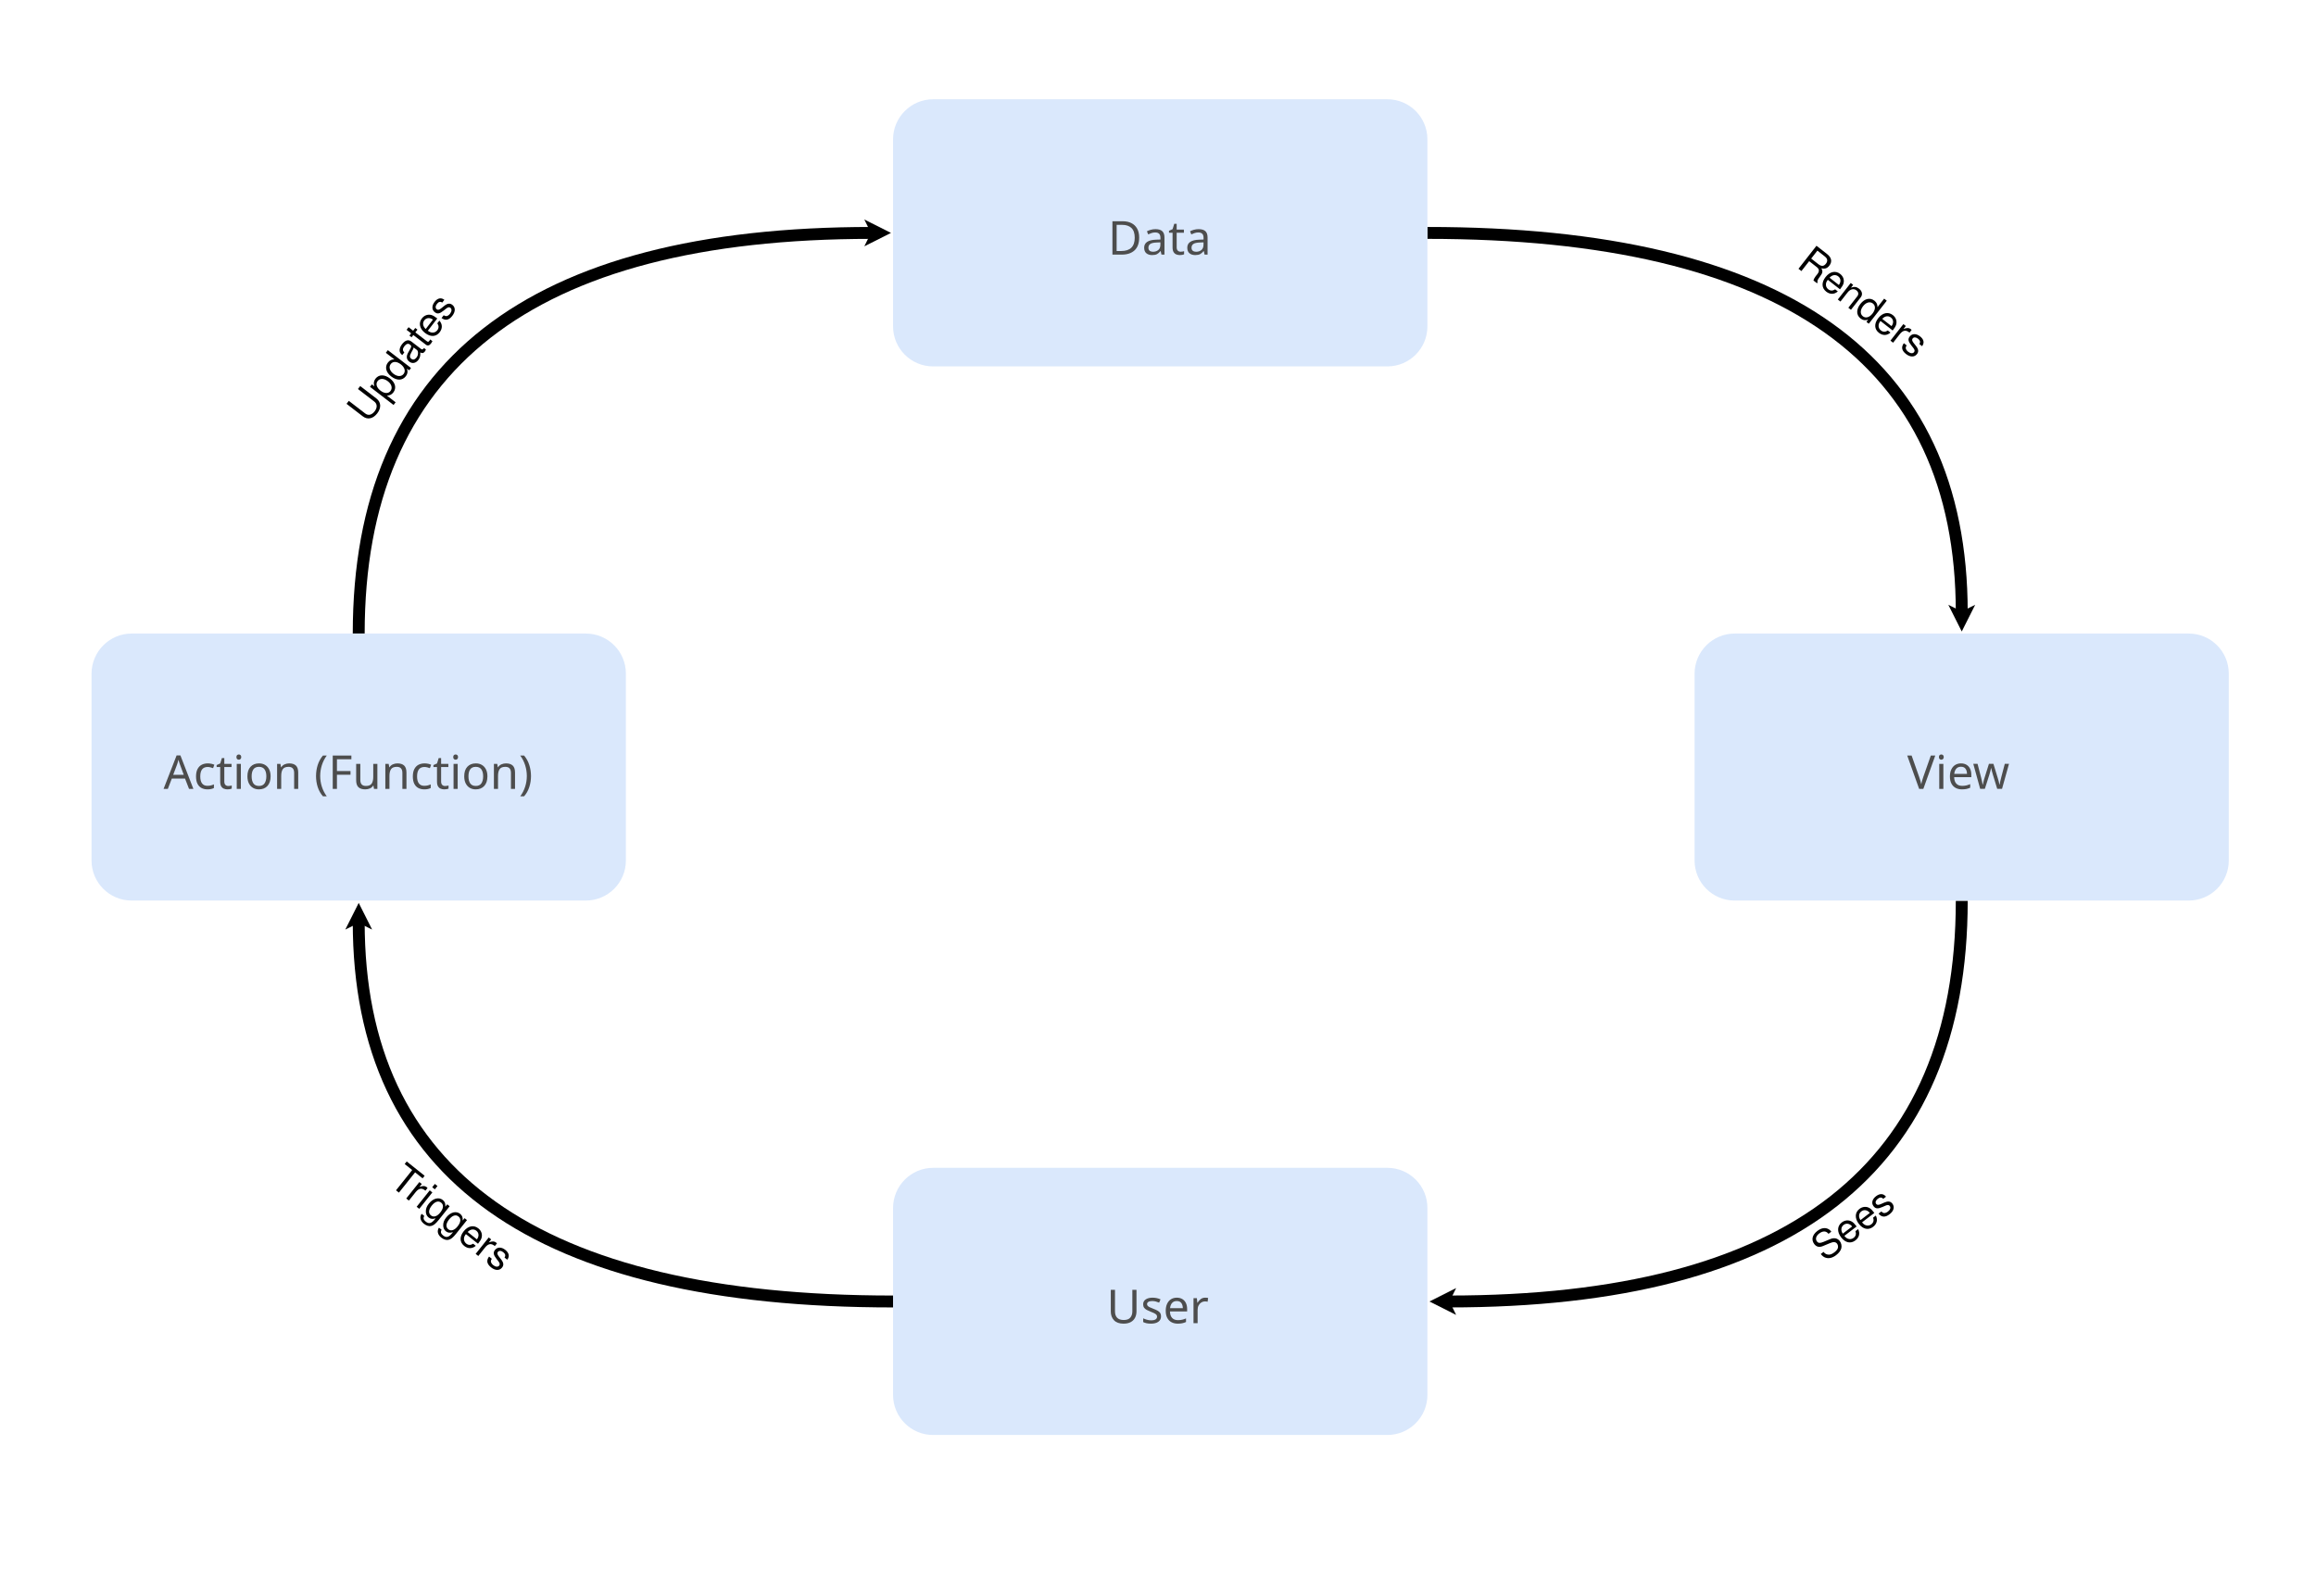
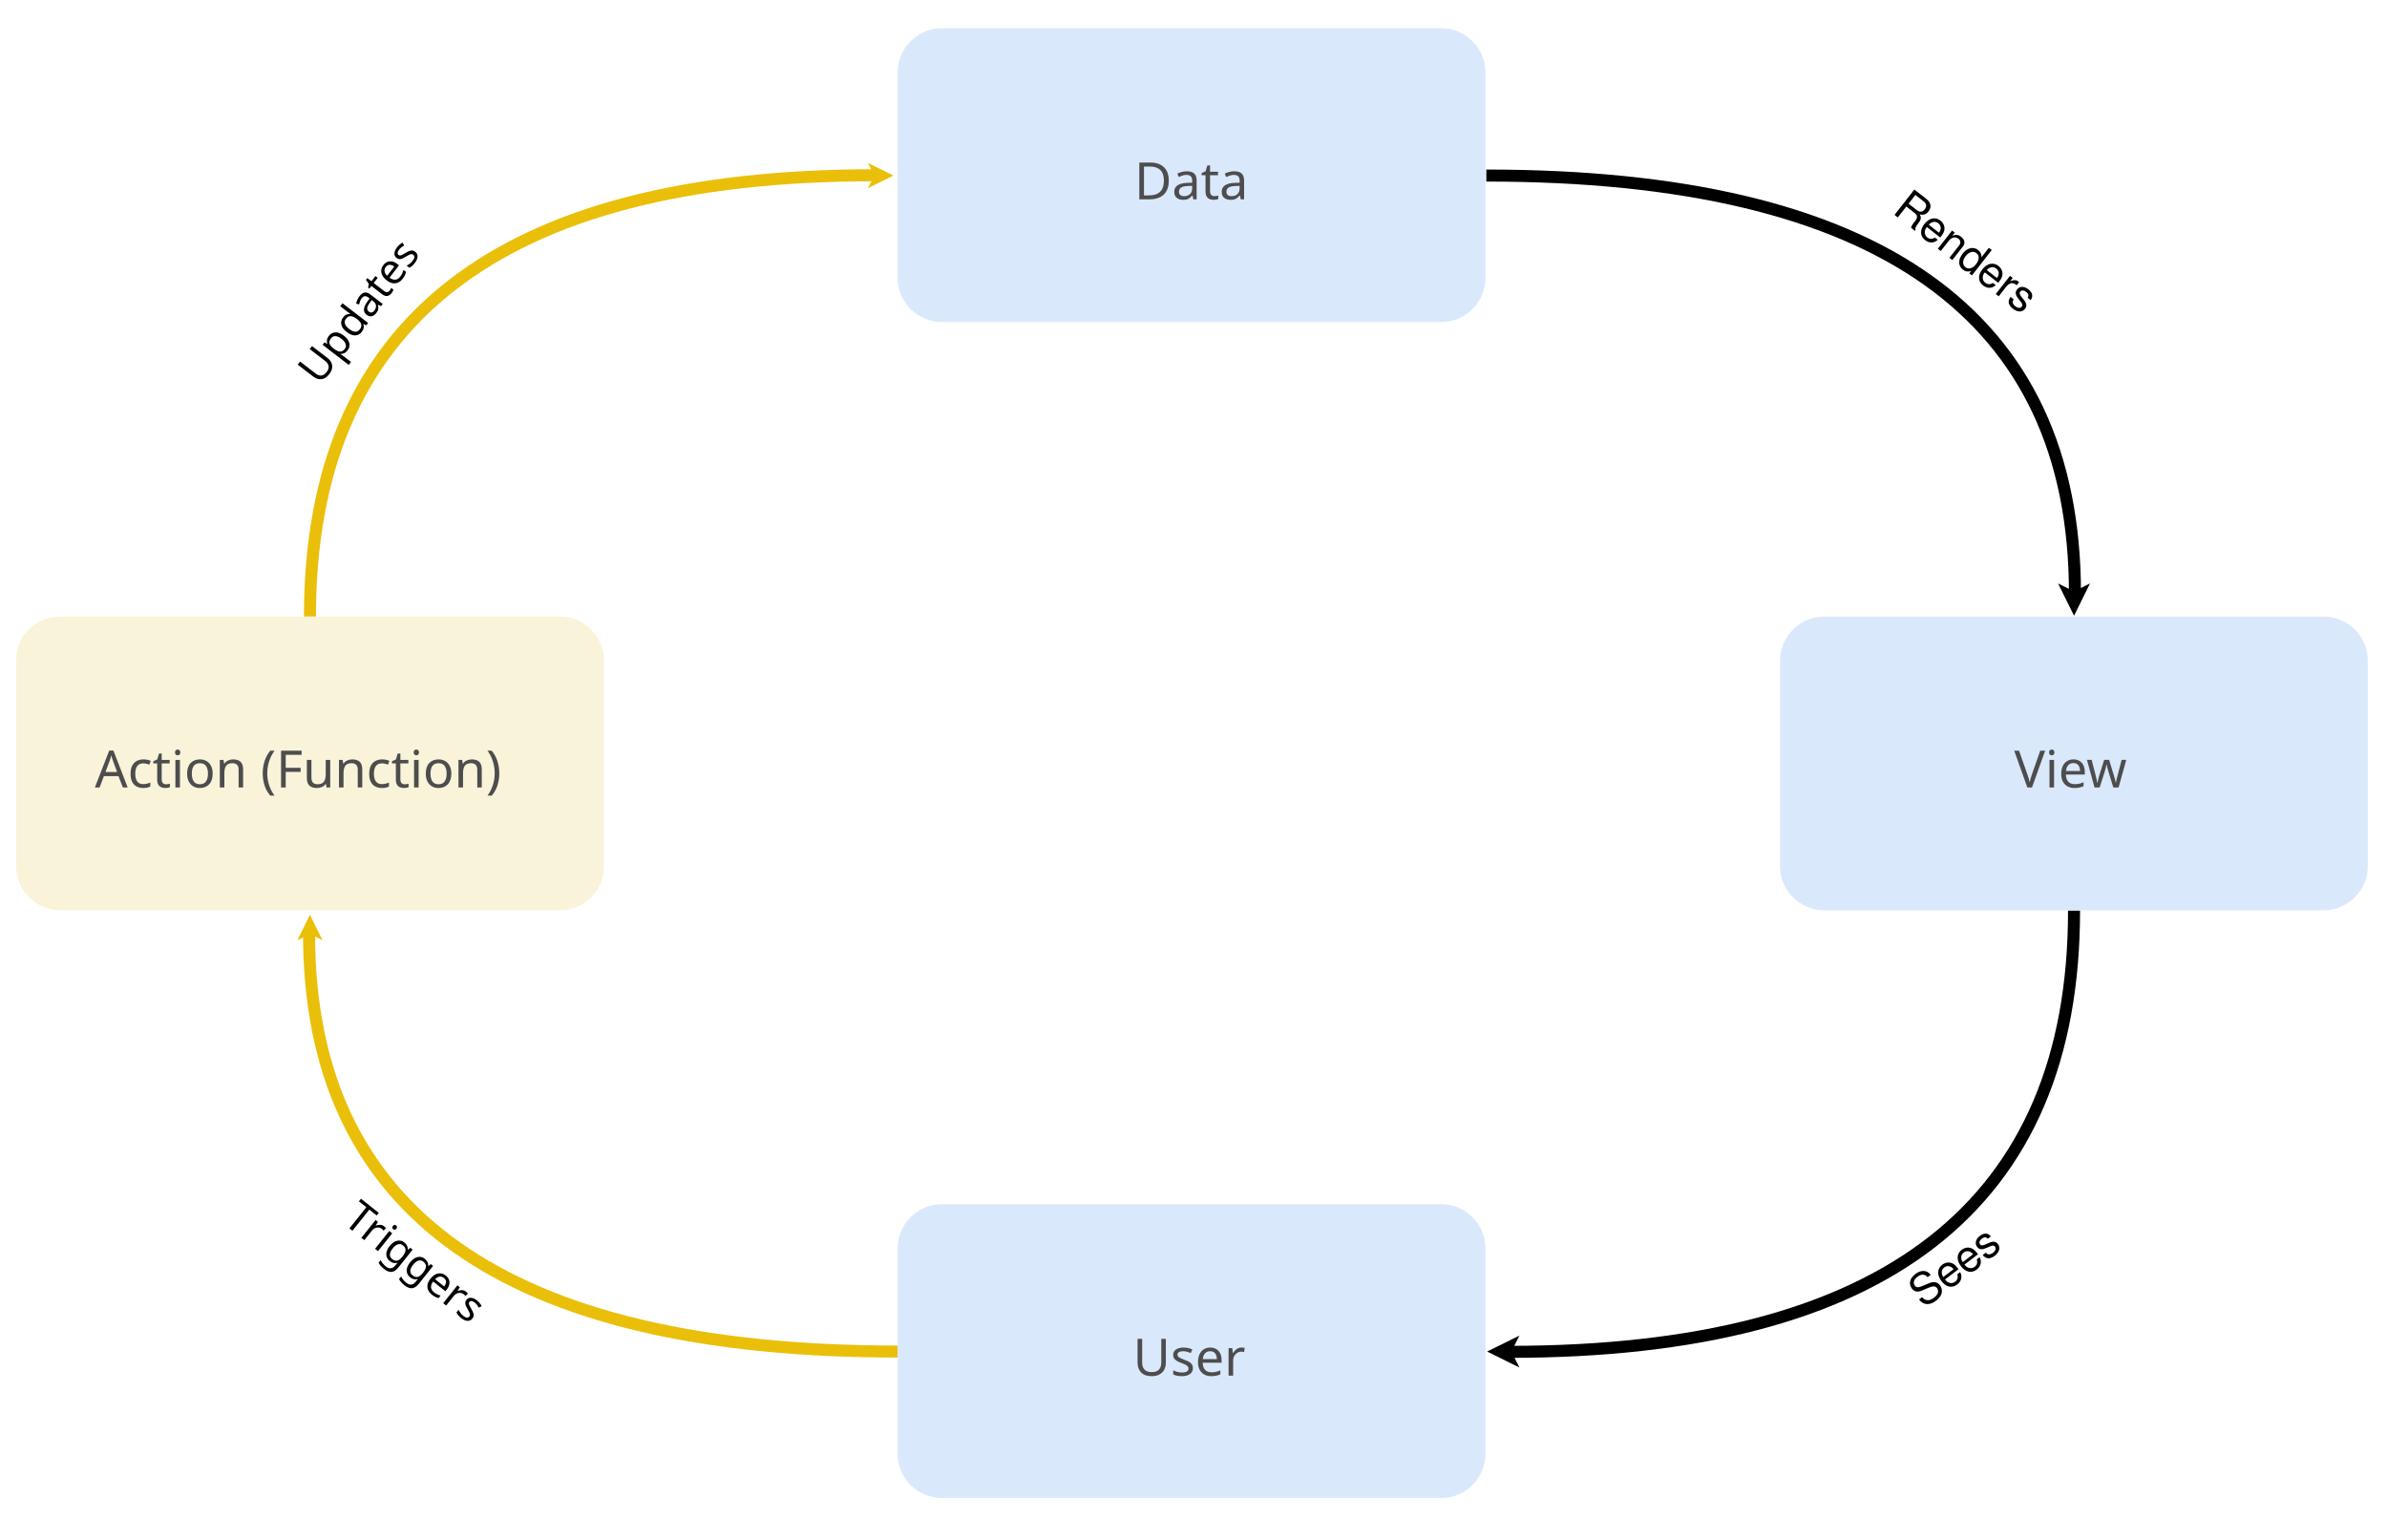
- <svg xmlns="http://www.w3.org/2000/svg" version="1.1" id="Layer_1" x="0px" y="0px" viewBox="-443 -363 1556 1072" enable-background="new -443 -363 1556 1072" xml:space="preserve">
+ <svg xmlns="http://www.w3.org/2000/svg" version="1.1" id="Layer_1" x="0px" y="0px" viewBox="-434 -238 794 512" enable-background="new -434 -238 794 512" xml:space="preserve">
  <g transform="translate(0.5,0.5)">
-     <path pointer-events="none" fill="none" stroke="#000000" stroke-width="8" stroke-miterlimit="10" d="M515.5-207   c239.3,0,359,85,359,255" />
-     <path pointer-events="none" stroke="#000000" stroke-miterlimit="10" d="M874.5,59.7L866.6,44l7.9,3.9l7.9-3.9L874.5,59.7z" />
+     <path pointer-events="none" fill="none" stroke="#000000" stroke-width="4" stroke-miterlimit="10" d="M59.9-180.1   c130.5,0,195.8,46.4,195.8,139" />
+     <path pointer-events="none" stroke="#000000" stroke-miterlimit="10" d="M255.4-34.8l-4.2-8.5l4.2,2.1l4.2-2.1L255.4-34.8z" />
    <g transform="translate(492.5,59.5)">
-       <text transform="matrix(0.7879 0.6159 -0.6159 0.7879 270.3428 -243.9438)" font-family="'Helvetica'" font-size="26.925">Renders</text>
+       <text transform="matrix(0.7879 0.6159 -0.6159 0.7879 -297.8795 -227.351)" font-family="'Helvetica'" font-size="14.676">Renders</text>
    </g>
-     <path pointer-events="none" fill="#DAE8FC" d="M183.4-296.8h305.2c14.9,0,26.9,12.1,26.9,26.9v125.7c0,14.9-12.1,26.9-26.9,26.9   H183.4c-14.9,0-26.9-12.1-26.9-26.9v-125.7C156.5-284.7,168.6-296.8,183.4-296.8z" />
+     <path pointer-events="none" fill="#DAE8FC" d="M-121.3-229.1H45c8,0,14.6,6.6,14.6,14.6v68.5c0,8-6.6,14.6-14.6,14.6h-166.3   c-8,0-14.6-6.6-14.6-14.6v-68.5C-135.9-222.5-129.3-229.1-121.3-229.1z" />
    <g transform="translate(304.5,32.5)">
-       <text transform="matrix(1 0 0 1 -3.6642 -224.9153)" fill="#4D4D4D" font-family="'Helvetica-Bold'" font-size="31.413">Data</text>
+       <text transform="matrix(1 0 0 1 -361.6751 -204.6942)" fill="#4D4D4D" font-family="'Helvetica-Bold'" font-size="17.12">Data</text>
    </g>
-     <path pointer-events="none" fill="none" stroke="#000000" stroke-width="8" stroke-miterlimit="10" d="M874.5,241.8   c0,179.5-114.9,269.2-344.7,269.2" />
-     <path pointer-events="none" stroke="#000000" stroke-miterlimit="10" d="M518,511l15.7-7.9l-3.9,7.9l3.9,7.9L518,511z" />
+     <path pointer-events="none" fill="none" stroke="#000000" stroke-width="4" stroke-miterlimit="10" d="M255.4,64.4   c0,97.8-62.7,146.8-188,146.8" />
+     <path pointer-events="none" stroke="#000000" stroke-miterlimit="10" d="M61.3,211.1l8.5-4.2l-2.1,4.2l2.1,4.2L61.3,211.1z" />
    <g transform="translate(507.5,324.5)">
-       <text transform="matrix(0.794 -0.6079 0.6079 0.794 275.0513 160.3549)" font-family="'Helvetica'" font-size="26.925">Sees</text>
+       <text transform="matrix(0.794 -0.6079 0.6079 0.794 -302.1413 -127.5849)" font-family="'Helvetica'" font-size="14.674">Sees</text>
    </g>
-     <path pointer-events="none" fill="#DAE8FC" d="M721.9,62.2h305.1c14.9,0,26.9,12.1,26.9,26.9v125.6c0,14.9-12.1,26.9-26.9,26.9   H721.9c-14.9,0-26.9-12.1-26.9-26.9V89.2C695,74.3,707.1,62.2,721.9,62.2z" />
+     <path pointer-events="none" fill="#DAE8FC" d="M172.2-33.4h166.3c8,0,14.6,6.6,14.6,14.6v68.5c0,8-6.6,14.6-14.6,14.6H172.2   c-8,0-14.6-6.6-14.6-14.6v-68.3C157.6-26.8,164.2-33.4,172.2-33.4z" />
    <g transform="translate(543.5,192.5)">
-       <text transform="matrix(1 0 0 1 294.3629 -25.9154)" fill="#4D4D4D" font-family="'Helvetica-Bold'" font-size="31.413">View</text>
+       <text transform="matrix(1 0 0 1 -307.9954 -169.0379)" fill="#4D4D4D" font-family="'Helvetica-Bold'" font-size="17.12">View</text>
    </g>
-     <path pointer-events="none" fill="none" stroke="#000000" stroke-width="8" stroke-miterlimit="10" d="M156.5,511   c-239.3,0-359-85-359-255" />
-     <path pointer-events="none" stroke="#000000" stroke-miterlimit="10" d="M-202.5,244.3l7.9,15.7l-7.9-3.9l-7.9,3.9L-202.5,244.3z" />
+     <path pointer-events="none" fill="none" stroke="#EABF0A" stroke-width="4" stroke-miterlimit="10" d="M-135.9,211.1   c-130.5,0-195.8-46.4-195.8-139" />
+     <path pointer-events="none" fill="#EABF0A" d="M-331.4,65.8l4.2,8.5l-4.2-2.1l-4.2,2.1L-331.4,65.8z" />
    <g transform="translate(96.5,320.5)">
-       <text transform="matrix(0.7815 0.6239 -0.6239 0.7815 -279.4285 111.409)" font-family="'Helvetica'" font-size="26.925">Triggers</text>
+       <text transform="matrix(0.7815 0.6239 -0.6239 0.7815 -417.327 -152.44)" font-family="'Helvetica-Bold'" font-size="14.134">Triggers</text>
    </g>
-     <path pointer-events="none" fill="#DAE8FC" d="M183.4,421.2h305.2c14.9,0,26.9,12.1,26.9,26.9v125.7c0,14.9-12.1,26.9-26.9,26.9   H183.4c-14.9,0-26.9-12.1-26.9-26.9V448.2C156.5,433.3,168.6,421.2,183.4,421.2z" />
+     <path pointer-events="none" fill="#DAE8FC" d="M-121.3,162.1H45c8,0,14.6,6.6,14.6,14.6v68.5c0,8-6.6,14.6-14.6,14.6h-166.3   c-8,0-14.6-6.6-14.6-14.6v-68.5C-135.9,168.7-129.3,162.1-121.3,162.1z" />
    <g transform="translate(303.5,352.5)">
-       <text transform="matrix(1 0 0 1 -3.546 173.0846)" fill="#4D4D4D" font-family="'Helvetica-Bold'" font-size="31.413">User</text>
+       <text transform="matrix(1 0 0 1 -361.1536 -133.3836)" fill="#4D4D4D" font-family="'Helvetica-Bold'" font-size="17.12">User</text>
    </g>
-     <path pointer-events="none" fill="none" stroke="#000000" stroke-width="8" stroke-miterlimit="10" d="M-202.5,62.2   c0-179.5,114.9-269.2,344.7-269.2" />
-     <path pointer-events="none" stroke="#000000" stroke-miterlimit="10" d="M154-207l-15.7,7.9l3.9-7.9l-3.9-7.9L154-207z" />
+     <path pointer-events="none" fill="none" stroke="#EABF0A" stroke-width="4" stroke-miterlimit="10" d="M-331.4-33.4   c0-97.8,62.7-146.8,188-146.8" />
+     <path pointer-events="none" fill="#EABF0A" d="M-137.3-180.1l-8.5,4.2l2.1-4.2l-2.1-4.2L-137.3-180.1z" />
    <g transform="translate(86.5,72.5)">
-       <text transform="matrix(0.6099 -0.7925 0.7925 0.6099 -283.0145 -150.877)" font-family="'Helvetica'" font-size="26.925">Updates</text>
+       <text transform="matrix(0.6099 -0.7925 0.7925 0.6099 -414.7327 -182.5457)" font-family="'Helvetica-Bold'" font-size="14.134">Updates</text>
    </g>
-     <path pointer-events="none" fill="#DAE8FC" d="M-355.1,62.2h305.2c14.9,0,26.9,12.1,26.9,26.9v125.6c0,14.9-12.1,26.9-26.9,26.9   h-305.2c-14.9,0-26.9-12.1-26.9-26.9V89.2C-382,74.3-369.9,62.2-355.1,62.2z" />
+     <path pointer-events="none" fill="#F9F3D9" d="M-414.5-33.4h166.3c8,0,14.6,6.6,14.6,14.6v68.5c0,8-6.6,14.6-14.6,14.6h-166.3   c-8,0-14.6-6.6-14.6-14.6v-68.3C-429.4-26.8-422.8-33.4-414.5-33.4z" />
    <g transform="translate(21.5,192.5)">
-       <text transform="matrix(1 0 0 1 -355.104 -25.9154)" fill="#4D4D4D" font-family="'Helvetica-Bold'" font-size="31.413">Action (Function)</text>
+       <text transform="matrix(1 0 0 1 -424.4466 -169.0379)" fill="#4D4D4D" font-family="'Helvetica-Bold'" font-size="17.12">Action (Function)</text>
    </g>
  </g>
</svg>
